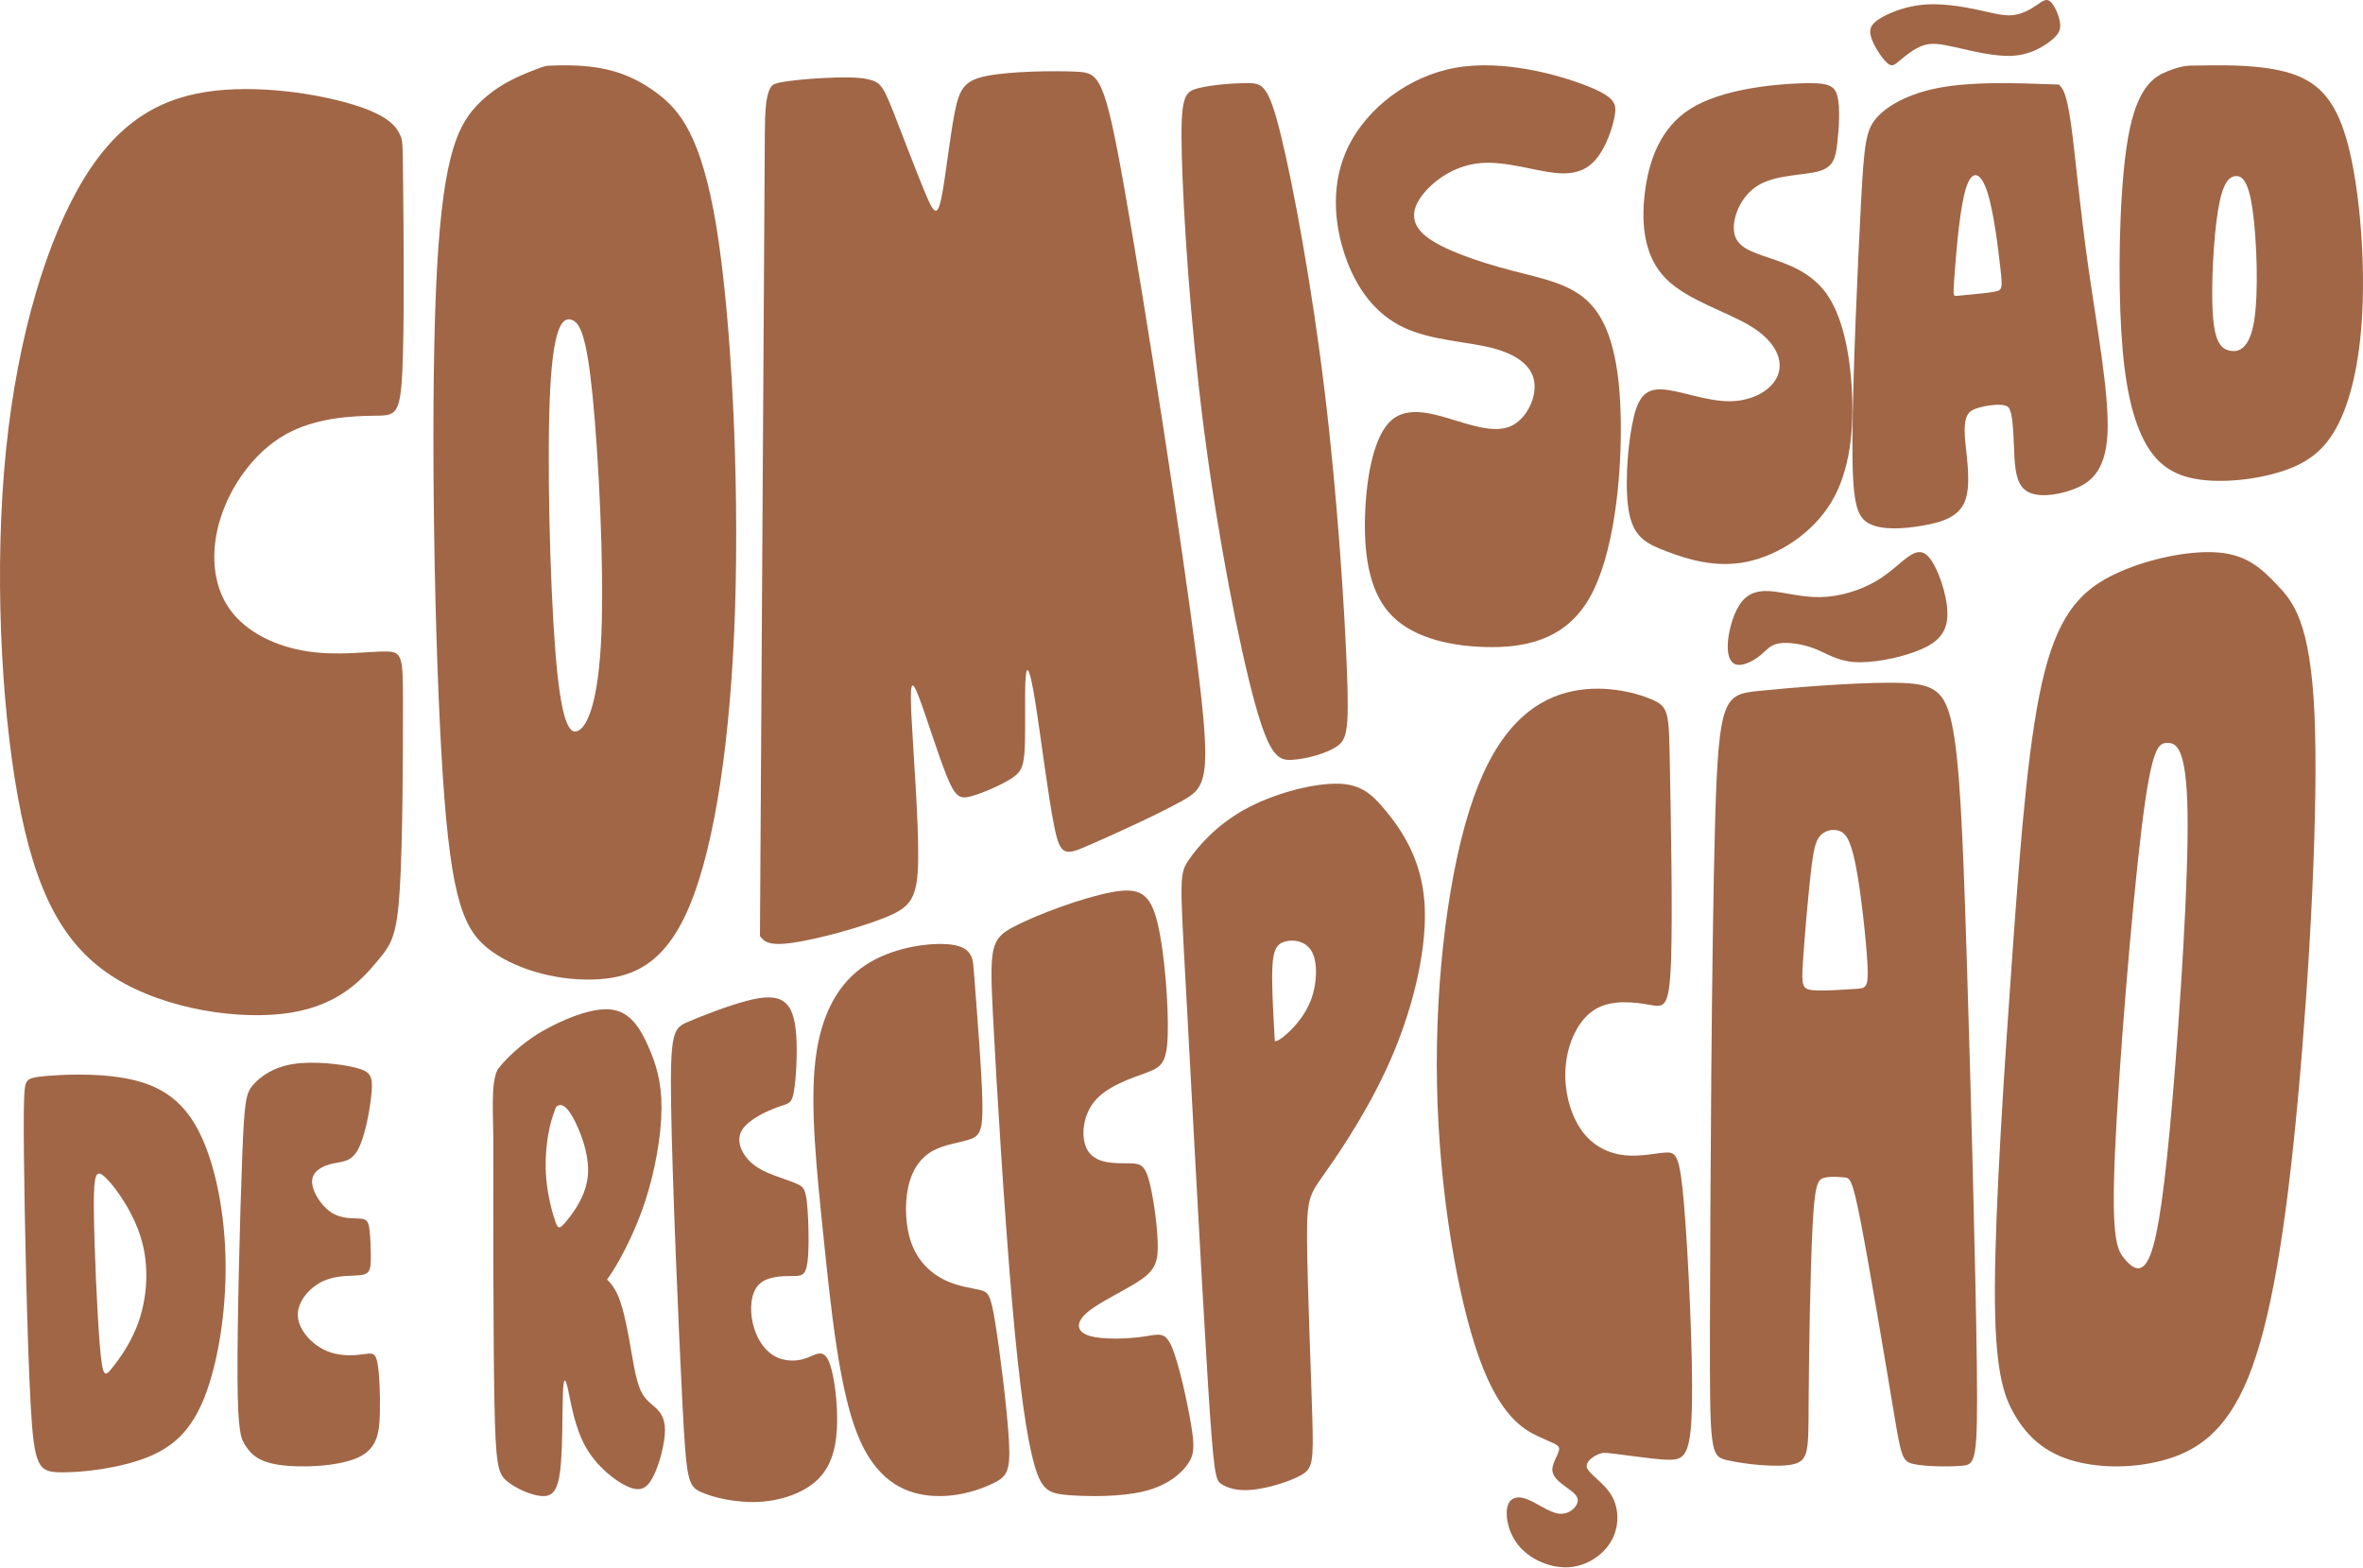
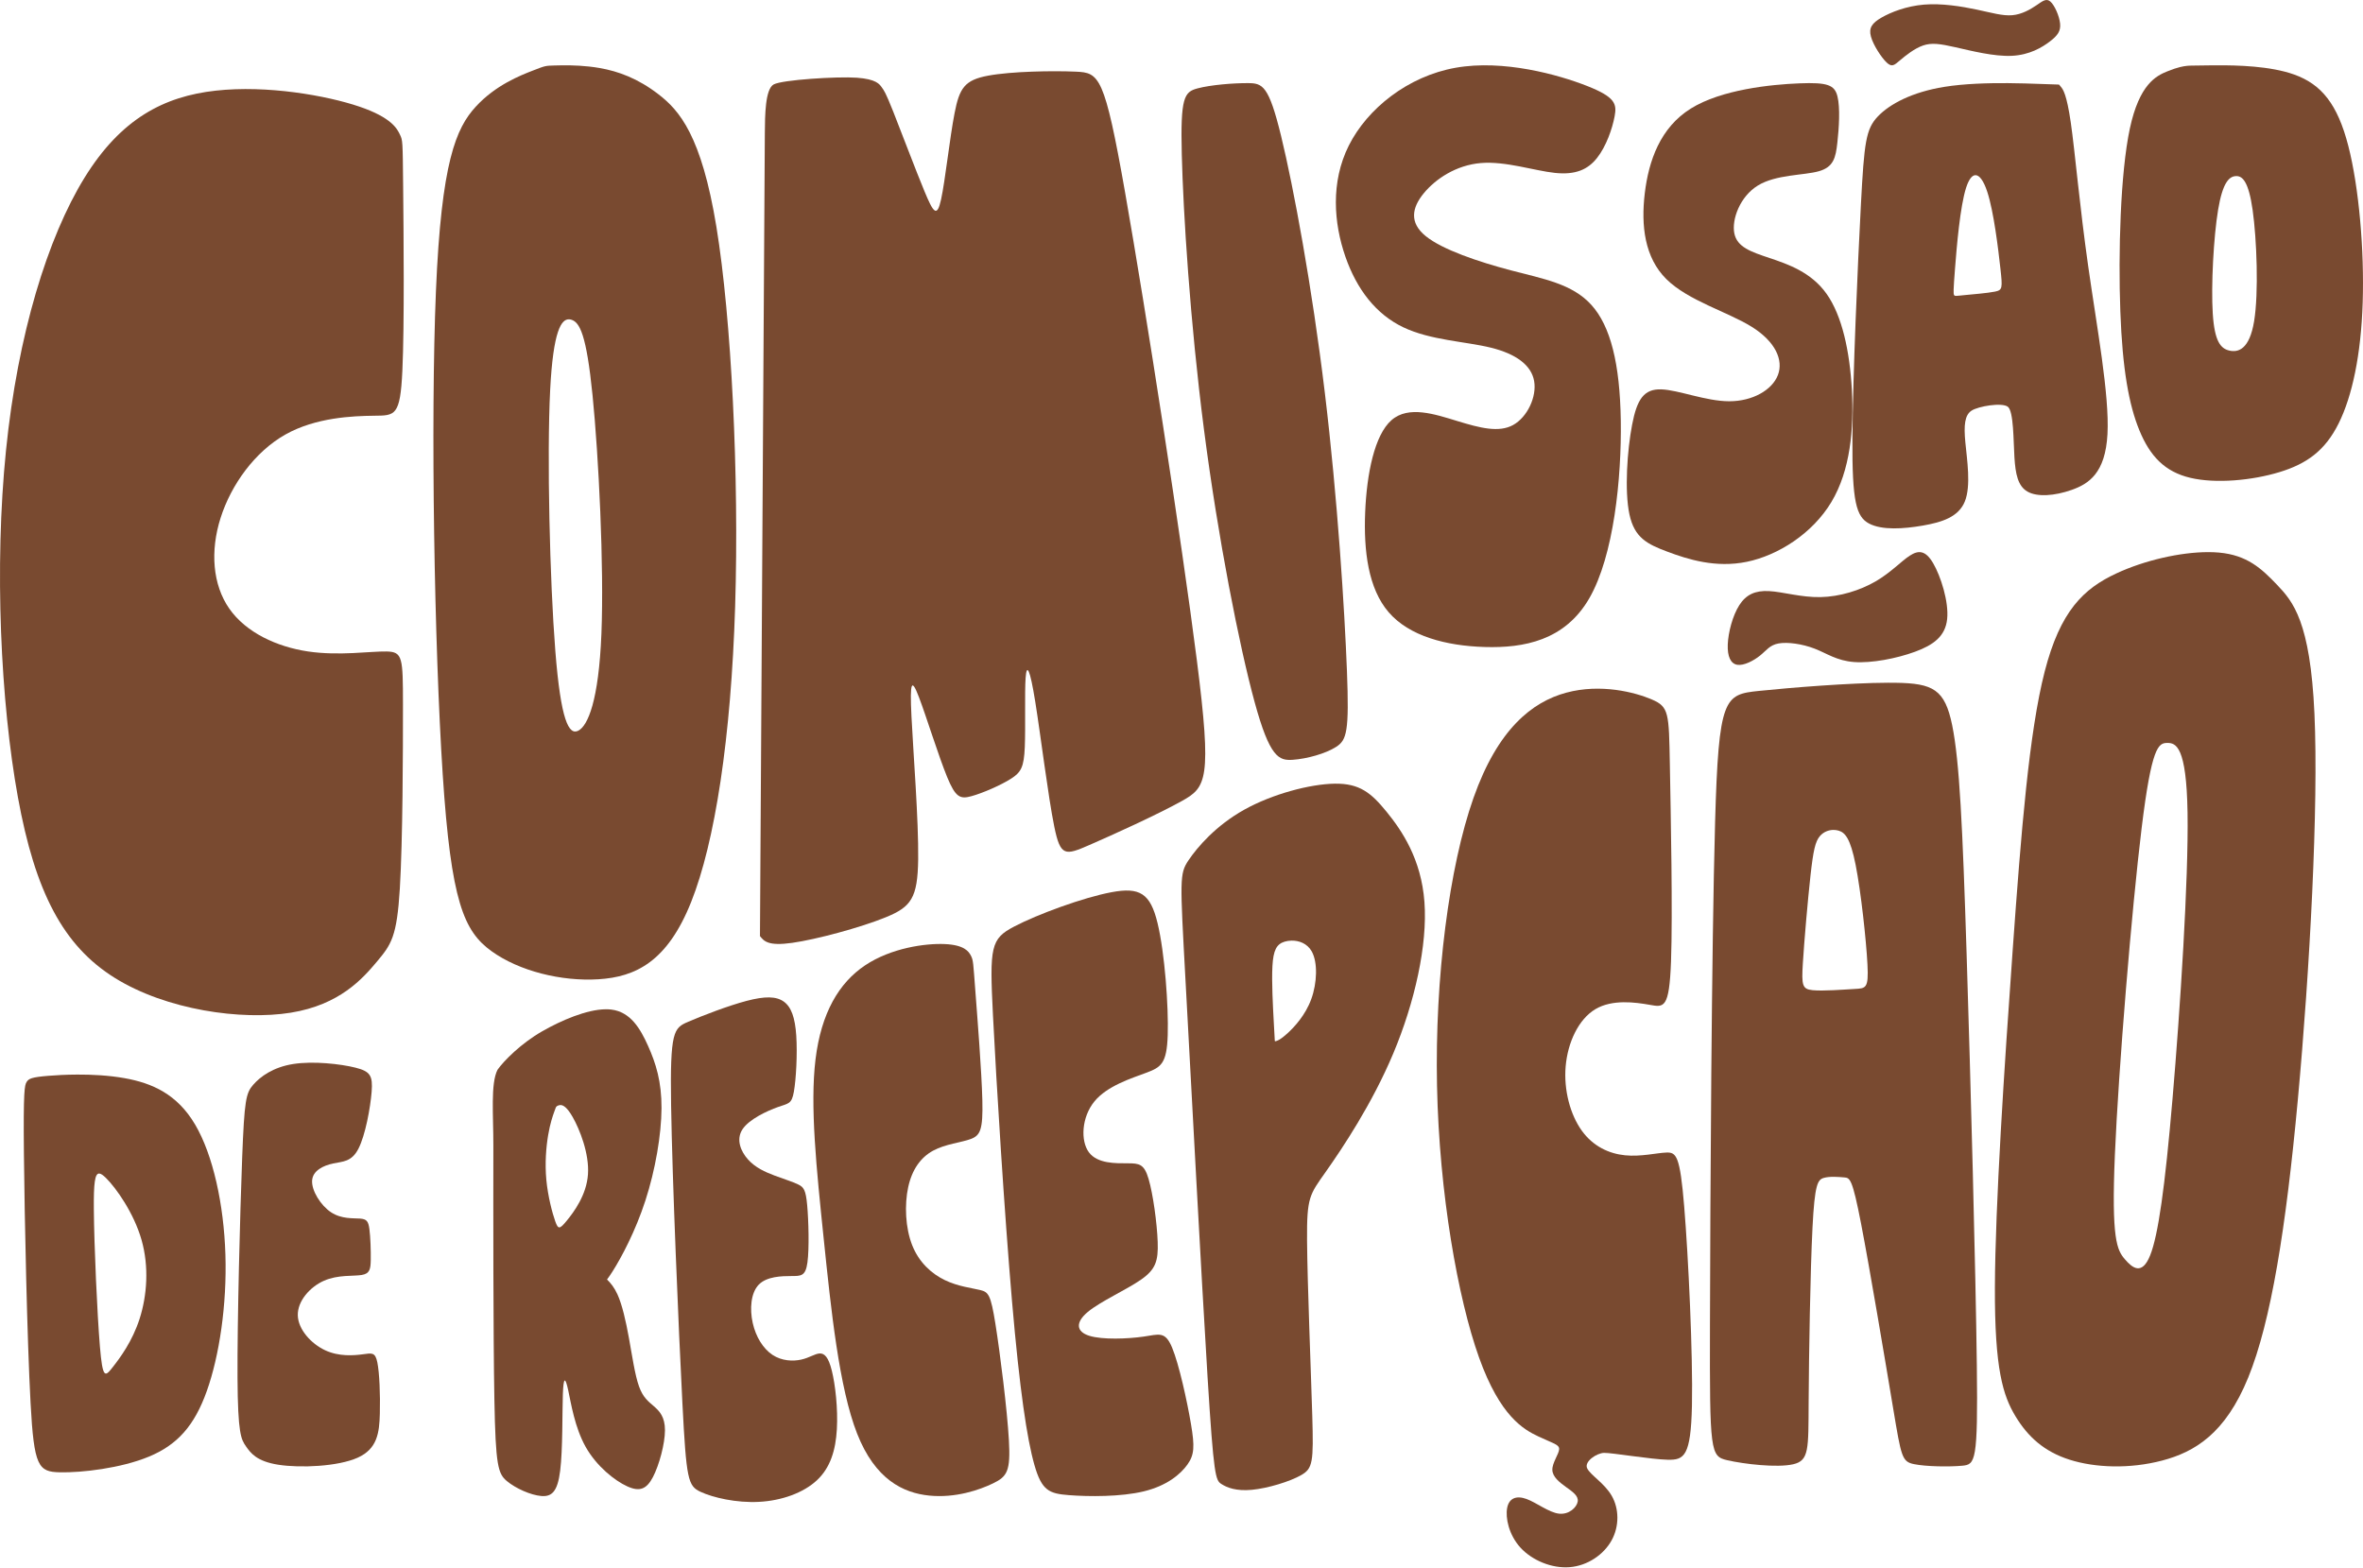
<svg xmlns="http://www.w3.org/2000/svg" width="398" height="264" viewBox="0 0 398 264" fill="none">
-   <path d="M67.902 31.426C67.978 39.201 68.13 54.75 67.771 62.445C67.411 70.141 66.538 69.985 62.98 70.026C59.422 70.067 53.18 70.306 48.058 73.197C42.936 76.087 38.937 81.628 37.156 87.23C35.374 92.832 35.811 98.492 38.623 102.522C41.436 106.551 46.623 108.949 51.876 109.73C57.128 110.511 62.447 109.674 65.132 109.735C67.816 109.795 67.867 110.751 67.872 118.691C67.877 126.631 67.836 141.555 67.344 149.669C66.851 157.782 65.907 159.087 63.502 161.954C61.096 164.822 57.228 169.251 48.961 170.579C40.694 171.907 28.027 170.133 19.332 164.716C10.638 159.3 5.918 150.239 3.014 134.276C0.111 118.314 -0.975 95.451 1.009 75.867C2.993 56.283 8.048 39.981 14.215 29.969C20.382 19.956 27.66 16.234 36.324 15.27C44.989 14.305 55.038 16.097 60.519 17.954C66 19.811 66.913 21.732 67.37 22.691C67.826 23.651 67.826 23.651 67.902 31.426Z" fill="#A06646" />
-   <path d="M94.735 11.002C94.193 11.007 93.725 11.021 93.349 11.031C91.845 11.073 91.845 11.071 89.752 11.885C87.659 12.699 83.472 14.329 80.141 17.959C76.811 21.59 74.337 27.22 73.424 49.054C72.51 70.888 73.157 108.92 74.564 130.413C75.97 151.906 78.136 156.856 82.785 160.214C87.434 163.571 94.564 165.338 100.803 164.946C107.041 164.555 112.389 162.007 116.411 151.928C120.433 141.849 123.132 124.241 123.819 102.173C124.507 80.105 123.183 53.579 120.664 38.205C118.145 22.83 114.432 18.608 110.933 15.903C107.434 13.197 104.149 12.011 101.003 11.458C98.644 11.044 96.363 10.987 94.735 11.002ZM95.852 53.786C95.985 53.791 96.115 53.818 96.245 53.858C97.63 54.287 98.771 56.303 99.802 66.575C100.833 76.848 101.755 95.378 101.298 106.727C100.841 118.075 99.004 122.243 97.409 123.072C95.814 123.9 94.46 121.387 93.531 109.61C92.602 97.834 92.099 76.791 92.664 65.69C93.175 55.629 94.564 53.734 95.852 53.786Z" fill="#A06646" />
-   <path d="M128 157.673C128.682 158.53 129.362 159.386 133.423 158.815C137.485 158.243 144.927 156.246 149.197 154.502C153.466 152.758 154.562 151.267 154.649 144.738C154.735 138.208 153.811 126.64 153.517 120.648C153.222 114.655 153.557 114.241 154.771 117.412C155.985 120.584 158.076 127.339 159.514 130.85C160.951 134.361 161.733 134.628 163.626 134.107C165.519 133.587 168.525 132.28 170.261 131.18C171.997 130.081 172.464 129.188 172.606 125.834C172.748 122.479 172.565 116.663 172.744 114.183C172.922 111.702 173.46 112.558 174.363 118.172C175.267 123.787 176.536 134.159 177.572 139.239C178.608 144.318 179.41 144.106 183.482 142.335C187.553 140.563 194.894 137.231 199.042 134.931C203.189 132.63 204.144 131.36 201.59 111.241C199.037 91.122 192.975 52.154 189.503 32.435C186.031 12.716 185.148 12.247 181.223 12.071C177.298 11.896 170.333 12.016 166.408 12.748C162.482 13.479 161.599 14.823 160.777 19.067C159.954 23.31 159.193 30.452 158.508 33.586C157.823 36.72 157.214 35.846 155.702 32.201C154.19 28.556 151.789 22.177 150.461 18.835C149.133 15.493 148.907 15.263 148.519 14.719C148.131 14.174 147.589 13.324 144.306 13.089C141.022 12.855 131.747 13.44 130.313 14.22C128.878 15 128.845 19.471 128.822 22.379" fill="#A06646" />
-   <path d="M210.199 14.001C207.761 13.986 203.936 14.29 201.696 14.888C199.457 15.486 198.806 16.377 199.048 26.028C199.289 35.679 200.424 54.086 202.789 72.384C205.154 90.682 208.748 108.869 211.308 118.233C213.867 127.598 215.391 128.14 217.74 127.979C220.088 127.818 223.262 126.953 225.053 125.8C226.844 124.647 227.254 123.203 226.866 113.029C226.477 102.855 225.289 83.951 223.135 66.104C220.981 48.257 217.86 31.467 215.774 22.906C213.689 14.346 212.638 14.015 210.199 14.001Z" fill="#A06646" />
-   <path d="M267.289 14.469C262.513 12.591 253.23 9.983 245.177 11.411C237.124 12.838 230.303 18.302 227.188 24.501C224.074 30.7 224.667 37.633 226.591 43.193C228.515 48.754 231.77 52.941 236.357 55.13C240.943 57.32 246.86 57.512 251.105 58.56C255.35 59.607 257.922 61.508 258.393 64.175C258.864 66.843 257.237 70.277 254.847 71.59C252.456 72.903 249.302 72.095 245.499 70.933C241.697 69.772 237.246 68.257 234.372 70.769C231.498 73.28 230.202 79.818 229.936 86.279C229.67 92.739 230.433 99.121 233.9 103.133C237.367 107.146 243.535 108.789 250.085 108.982C256.635 109.175 263.567 107.916 267.691 100.764C271.814 93.611 273.13 80.562 272.99 70.888C272.85 61.215 271.252 54.915 268.033 51.356C264.813 47.797 259.971 46.98 254.501 45.543C249.031 44.106 242.932 42.049 240.129 39.767C237.325 37.486 237.817 34.979 239.801 32.559C241.786 30.138 245.262 27.806 249.427 27.462C253.592 27.118 258.444 28.762 261.905 29.124C265.365 29.486 267.435 28.568 268.987 26.608C270.538 24.648 271.573 21.645 271.955 19.57C272.337 17.495 272.066 16.348 267.289 14.469Z" fill="#A06646" />
-   <path d="M303.064 14.039C298.295 14.229 289.935 15.074 284.782 18.286C279.63 21.498 277.687 27.077 277.031 32.549C276.375 38.021 277.005 43.386 280.666 47.015C284.327 50.644 291.017 52.538 295.039 55.044C299.061 57.551 300.416 60.67 299.45 63.18C298.483 65.69 295.196 67.593 291.248 67.588C287.299 67.584 282.688 65.672 279.794 65.584C276.899 65.496 275.723 67.231 274.899 71.525C274.074 75.819 273.602 82.669 274.443 86.627C275.284 90.586 277.437 91.653 280.861 92.934C284.285 94.215 288.98 95.71 294.225 94.628C299.471 93.546 305.268 89.889 308.466 84.552C311.664 79.216 312.263 72.198 311.911 65.687C311.559 59.175 310.257 53.17 307.658 49.503C305.059 45.836 301.163 44.508 298.043 43.46C294.924 42.411 292.582 41.64 292.114 39.31C291.645 36.981 293.053 33.092 296.099 31.235C299.146 29.378 303.83 29.554 306.34 28.845C308.849 28.135 309.185 26.538 309.464 24.046C309.742 21.554 309.962 18.166 309.485 16.24C309.008 14.313 307.832 13.849 303.064 14.039Z" fill="#A06646" />
-   <path d="M338.178 14.003C334.807 13.979 330.818 14.09 327.458 14.634C322.082 15.505 318.316 17.489 316.292 19.607C314.268 21.725 313.987 23.977 313.436 34.396C312.885 44.815 312.063 63.399 312.003 73.957C311.944 84.515 312.646 87.046 314.815 88.19C316.985 89.333 320.621 89.092 323.847 88.531C327.073 87.97 329.888 87.09 330.944 84.45C332.001 81.811 331.301 77.409 331.023 74.505C330.745 71.6 330.919 69.914 332.068 69.167C333.217 68.42 337.18 67.758 338.178 68.511C339.175 69.265 339.116 74.296 339.291 77.052C339.466 79.808 339.858 81.884 341.507 82.814C343.156 83.745 346.061 83.531 348.926 82.521C351.791 81.511 354.617 79.706 354.963 73.105C355.309 66.504 353.173 55.108 351.72 44.884C350.267 34.659 349.496 25.606 348.79 20.695C348.084 15.784 347.444 15.017 347.123 14.632C346.802 14.246 346.801 14.245 346.801 14.245L343.31 14.127C342.001 14.081 340.2 14.017 338.178 14.003ZM332.724 29.506C333.409 29.497 334.118 30.476 334.72 32.319C335.821 35.691 336.566 41.957 336.931 45.249C337.296 48.541 337.282 48.86 336.017 49.118C334.751 49.376 332.234 49.576 330.855 49.712C329.477 49.847 329.24 49.919 329.12 49.687C329.001 49.455 328.999 48.917 329.282 45.252C329.565 41.586 330.134 34.791 331.148 31.631C331.608 30.199 332.156 29.514 332.724 29.506Z" fill="#A06646" />
-   <path d="M373.333 11.001C372.833 11.003 372.373 11.007 371.965 11.012C368.696 11.048 368.694 11.05 368.245 11.105C367.796 11.159 366.898 11.268 365.031 12.022C363.164 12.777 360.33 14.178 358.73 21.651C357.131 29.124 356.767 42.668 357.127 52.441C357.487 62.213 358.57 68.21 360.352 72.523C362.134 76.835 364.612 79.462 368.912 80.483C373.212 81.505 379.335 80.922 383.937 79.521C388.539 78.119 391.622 75.897 393.903 71.311C396.184 66.725 397.663 59.776 397.948 50.982C398.233 42.189 397.325 31.551 395.519 24.552C393.713 17.553 391.008 14.192 386.388 12.547C382.345 11.108 376.837 10.985 373.333 11.001ZM376.662 29.659C377.712 29.653 378.732 30.588 379.41 35.368C380.108 40.303 380.444 49.335 379.66 54.106C378.876 58.877 376.971 59.389 375.502 59.054C374.033 58.719 372.998 57.533 372.697 52.828C372.397 48.122 372.832 39.895 373.602 35.297C374.371 30.698 375.475 29.73 376.56 29.664C376.596 29.662 376.628 29.659 376.662 29.659Z" fill="#A06646" />
-   <path d="M317.775 10.536C316.888 9.697 315.517 7.608 315.12 6.155C314.724 4.701 315.304 3.885 316.9 2.965C318.497 2.044 321.109 1.02 324.074 0.776C327.039 0.533 330.357 1.069 332.926 1.613C335.495 2.156 337.316 2.706 338.936 2.561C340.557 2.417 341.979 1.579 343.002 0.887C344.026 0.195 344.651 -0.35 345.357 0.274C346.063 0.898 346.85 2.689 346.981 3.957C347.111 5.225 346.587 5.97 345.269 6.979C343.95 7.987 341.838 9.26 338.85 9.402C335.863 9.545 332.001 8.556 329.369 7.961C326.737 7.367 325.335 7.167 323.89 7.666C322.444 8.165 320.957 9.362 320.011 10.165C319.066 10.968 318.662 11.376 317.775 10.536Z" fill="#A06646" />
-   <path d="M13.022 181.001C11.109 181.008 9.408 181.107 8.162 181.208C5.313 181.438 4.836 181.684 4.487 182.239C4.139 182.794 3.92 183.658 4.028 194.36C4.135 205.063 4.569 225.603 5.148 236.318C5.727 247.034 6.447 247.924 10.105 247.995C13.762 248.067 20.358 247.319 25.103 245.346C29.849 243.373 32.747 240.174 34.842 234.278C36.937 228.382 38.231 219.789 37.966 211.325C37.701 202.861 35.876 194.527 32.865 189.42C29.854 184.312 25.655 182.432 20.943 181.598C18.293 181.129 15.482 180.99 13.022 181.001ZM16.71 197.669C17 197.679 17.374 197.95 17.851 198.42C19.546 200.093 22.536 204.293 23.837 208.84C25.138 213.386 24.752 218.28 23.518 222.119C22.284 225.958 20.2 228.743 18.95 230.331C17.701 231.918 17.288 232.31 16.827 226.798C16.367 221.287 15.859 209.873 15.806 203.738C15.768 199.328 15.967 197.645 16.71 197.669Z" fill="#A06646" />
-   <path d="M42.639 182.726C41.428 184.118 41.16 185.319 40.792 194.932C40.424 204.545 39.955 222.569 40.004 232.043C40.052 241.518 40.617 242.442 41.416 243.603C42.216 244.764 43.25 246.162 46.928 246.727C50.605 247.291 56.926 247.024 60.247 245.53C63.568 244.036 63.891 241.315 63.977 238.111C64.062 234.907 63.911 231.22 63.553 229.471C63.196 227.723 62.63 227.915 61.107 228.117C59.584 228.319 57.102 228.53 54.759 227.435C52.416 226.341 50.212 223.939 50.158 221.545C50.104 219.152 52.203 216.769 54.562 215.728C56.921 214.686 59.539 214.986 60.913 214.759C62.286 214.532 62.418 213.777 62.446 212.236C62.474 210.695 62.398 208.368 62.219 207.029C62.041 205.689 61.758 205.338 60.628 205.255C59.498 205.172 57.521 205.359 55.76 204.197C54 203.034 52.456 200.52 52.569 198.844C52.683 197.168 54.453 196.333 56.083 195.979C57.713 195.625 59.201 195.752 60.368 193.493C61.535 191.235 62.382 186.59 62.595 183.898C62.807 181.205 62.383 180.464 59.872 179.835C57.36 179.205 52.759 178.689 49.381 179.221C46.004 179.754 43.85 181.335 42.639 182.726Z" fill="#A06646" />
-   <path d="M102.003 170.001C98.82 170.036 94.55 171.865 91.333 173.704C87.783 175.732 84.859 178.674 83.796 180.194C82.608 182.532 83.104 187.774 83.096 192.973C83.081 203.709 83.067 224.629 83.269 235.76C83.471 246.891 83.888 248.231 85.37 249.468C86.851 250.705 89.396 251.839 91.16 251.985C92.924 252.13 93.909 251.288 94.351 247.723C94.794 244.158 94.694 237.871 94.802 234.828C94.911 231.786 95.227 231.989 95.699 234.154C96.171 236.319 96.801 240.445 98.644 243.717C100.487 246.988 103.543 249.405 105.651 250.363C107.76 251.32 108.92 250.821 109.978 248.789C111.036 246.757 111.992 243.19 112 240.921C112.008 238.652 111.068 237.68 110.143 236.875C109.218 236.069 108.307 235.43 107.621 233.502C106.934 231.573 106.472 228.355 105.937 225.406C105.402 222.456 104.793 219.774 103.994 218.019C103.474 216.876 102.872 216.129 102.242 215.516C102.518 215.154 102.817 214.719 103.155 214.187C104.7 211.751 107.027 207.378 108.701 202.229C110.375 197.08 111.395 191.154 111.418 186.66C111.441 182.166 110.467 179.105 109.155 176.174C107.843 173.243 106.193 170.441 102.953 170.049C102.649 170.012 102.333 169.997 102.003 170.001ZM94.406 186.134C94.832 186.137 95.481 186.452 96.441 188.129C97.623 190.192 99.276 194.316 99.032 197.809C98.788 201.302 96.647 204.166 95.455 205.618C94.263 207.07 94.019 207.111 93.523 205.723C93.027 204.334 92.281 201.513 92.02 198.733C91.76 195.953 91.984 193.215 92.322 191.214C92.659 189.213 93.109 187.948 93.334 187.315C93.559 186.682 93.558 186.682 93.604 186.579C93.65 186.477 93.744 186.272 94.147 186.169C94.222 186.149 94.308 186.133 94.406 186.134Z" fill="#A06646" />
-   <path d="M137.592 249.336C135.315 251.465 131.639 252.773 127.834 252.972C124.03 253.172 120.095 252.261 117.987 251.279C115.879 250.297 115.599 249.243 114.938 236.364C114.277 223.485 113.235 198.782 113.034 186.198C112.834 173.614 113.474 173.152 115.933 172.098C118.391 171.044 122.666 169.398 125.753 168.586C128.839 167.775 130.735 167.798 132.003 168.703C133.271 169.608 133.912 171.392 134.115 174.444C134.318 177.495 134.084 181.813 133.711 183.898C133.338 185.983 132.825 185.835 131.032 186.468C129.24 187.101 126.169 188.516 125.051 190.227C123.932 191.939 124.766 193.946 125.997 195.311C127.227 196.677 128.854 197.403 130.425 197.997C131.996 198.591 133.511 199.053 134.441 199.509C135.371 199.965 135.717 200.414 135.953 202.998C136.189 205.583 136.316 210.303 135.998 212.64C135.681 214.976 134.919 214.93 133.287 214.935C131.655 214.939 129.154 214.995 127.803 216.38C126.453 217.766 126.254 220.48 126.779 222.833C127.303 225.187 128.548 227.179 130.109 228.212C131.67 229.245 133.546 229.319 134.941 229.011C136.336 228.703 137.251 228.014 138.05 227.976C138.849 227.938 139.53 228.548 140.106 230.878C140.683 233.208 141.155 237.259 140.952 240.758C140.748 244.258 139.869 247.208 137.592 249.336Z" fill="#A06646" />
-   <path d="M163.549 161.008C163.927 161.759 163.92 162.168 164.272 166.829C164.624 171.489 165.336 180.399 165.457 185.338C165.578 190.278 165.108 191.247 163.524 191.848C161.939 192.449 159.238 192.684 157.156 193.819C155.074 194.954 153.614 196.99 152.968 199.959C152.322 202.929 152.491 206.831 153.637 209.735C154.783 212.639 156.904 214.545 159.143 215.624C161.381 216.703 163.738 216.957 165.11 217.295C166.483 217.634 166.872 218.057 167.66 223.007C168.449 227.956 169.638 237.432 169.931 242.619C170.225 247.805 169.623 248.703 167.293 249.841C164.963 250.978 160.904 252.357 156.515 251.915C152.125 251.474 147.406 249.21 144.366 241.481C141.327 233.751 139.969 220.555 138.739 208.678C137.51 196.802 136.409 186.246 137.359 178.431C138.31 170.616 141.312 165.543 145.702 162.606C150.092 159.669 155.869 158.869 159.139 159.017C162.409 159.164 163.172 160.257 163.549 161.008Z" fill="#A06646" />
-   <path d="M170.801 156.074C166.852 158.146 166.665 159.457 167.243 170.97C167.821 182.483 169.163 204.196 170.453 219.173C171.743 234.15 172.981 242.388 174.223 246.746C175.465 251.104 176.71 251.583 180.043 251.841C183.376 252.1 188.796 252.139 192.654 251.202C196.512 250.265 198.808 248.351 199.99 246.7C201.171 245.049 201.238 243.659 200.594 239.851C199.949 236.043 198.592 229.817 197.418 226.995C196.243 224.172 195.252 224.755 192.613 225.136C189.974 225.516 185.687 225.693 183.468 224.999C181.249 224.305 181.1 222.738 183.233 220.968C185.366 219.197 189.779 217.224 192.213 215.521C194.647 213.817 195.102 212.382 194.99 209.2C194.879 206.018 194.2 201.09 193.455 198.572C192.711 196.055 191.898 195.95 189.933 195.946C187.968 195.943 184.852 196.041 183.405 194.095C181.957 192.149 182.181 188.158 184.329 185.529C186.477 182.9 190.548 181.635 193.06 180.698C195.572 179.76 196.527 179.151 196.679 174.341C196.832 169.531 196.183 160.519 194.966 155.485C193.748 150.451 191.959 149.396 187.209 150.283C182.459 151.171 174.749 154.002 170.801 156.074Z" fill="#A06646" />
-   <path d="M224.827 132.001C220.669 132.056 214.295 133.743 209.548 136.395C204.802 139.048 201.683 142.666 200.17 144.923C198.657 147.18 198.748 148.074 199.669 165.044C200.59 182.013 202.344 215.057 203.385 231.888C204.425 248.718 204.751 249.333 205.698 249.952C206.646 250.571 208.212 251.194 210.861 250.943C213.509 250.692 217.241 249.568 219.177 248.456C221.114 247.345 221.255 246.246 221.027 238.494C220.8 230.743 220.204 216.342 220.147 208.967C220.091 201.592 220.576 201.246 223.323 197.344C226.07 193.443 231.081 185.986 234.678 177.418C238.275 168.849 240.456 159.169 239.919 151.931C239.382 144.693 236.122 139.898 233.523 136.711C230.925 133.525 228.985 131.947 224.827 132.001ZM217.504 158.437C218.74 158.408 220.161 158.874 220.935 160.254C221.967 162.094 221.849 165.557 220.859 168.282C219.869 171.007 218.006 172.995 216.837 174.062C215.668 175.13 215.194 175.277 214.956 175.351C214.718 175.424 214.718 175.423 214.706 175.165C214.693 174.907 214.666 174.391 214.534 172.006C214.403 169.622 214.167 165.37 214.316 162.722C214.464 160.073 215.001 159.029 216.36 158.615C216.7 158.511 217.092 158.446 217.504 158.437Z" fill="#A06646" />
-   <path d="M278.23 117.823C281.104 119.059 281.094 120.06 281.253 128.764C281.413 137.468 281.743 153.873 281.45 161.924C281.157 169.975 280.24 169.672 277.844 169.249C275.448 168.826 271.573 168.285 268.723 169.975C265.873 171.665 264.049 175.588 263.704 179.612C263.359 183.636 264.493 187.76 266.41 190.433C268.327 193.105 271.027 194.327 273.706 194.597C276.385 194.868 279.044 194.188 280.688 194.134C282.332 194.079 282.96 194.649 283.666 203.178C284.371 211.707 285.154 228.196 284.974 236.751C284.794 245.307 283.65 245.932 280.914 245.879C278.179 245.827 271.398 244.683 270.165 244.72C268.932 244.757 266.801 246.172 267.322 247.31C267.843 248.447 270.244 249.817 271.475 251.972C272.705 254.127 272.767 257.067 271.438 259.468C270.109 261.869 267.388 263.734 264.374 263.973C261.361 264.212 258.053 262.826 256.094 260.686C254.136 258.546 253.528 255.652 253.853 253.984C254.177 252.316 255.435 251.875 257.11 252.487C258.785 253.098 260.876 254.761 262.576 254.958C264.276 255.155 265.584 253.887 265.734 252.917C265.884 251.948 264.873 251.275 263.776 250.482C262.678 249.689 261.492 248.775 261.462 247.585C261.432 246.396 262.559 244.933 262.606 244.119C262.654 243.305 261.621 243.14 259.126 241.964C256.631 240.789 252.674 238.603 249.118 228.668C245.562 218.734 242.409 201.052 242.037 182.877C241.666 164.703 244.078 146.037 248.174 134.417C252.271 122.796 258.052 118.221 263.823 116.669C269.595 115.117 275.356 116.587 278.23 117.823Z" fill="#A06646" />
-   <path d="M318.01 115C311.571 115.024 301.781 115.807 296.289 116.374C290.431 116.979 289.465 117.337 288.871 138.564C288.277 159.791 288.058 201.883 288.008 223.262C287.957 244.64 288.077 245.302 290.916 245.956C293.755 246.61 299.31 247.259 302.017 246.642C304.723 246.024 304.583 244.138 304.628 236.179C304.674 228.221 304.904 214.189 305.277 206.809C305.649 199.43 306.162 198.707 307.169 198.409C308.176 198.111 309.675 198.239 310.626 198.322C311.577 198.404 311.98 198.443 313.469 206.156C314.958 213.869 317.536 229.257 318.884 237.341C320.233 245.425 320.352 246.202 322.375 246.618C324.399 247.034 328.324 247.09 330.512 246.884C332.701 246.677 333.155 246.209 332.959 230.07C332.763 213.931 331.916 182.12 331.237 160.687C330.558 139.254 330.043 128.2 328.806 122.16C327.569 116.119 325.607 115.093 319.252 115.006C318.854 115 318.439 114.999 318.01 115ZM308.828 139.792C309.109 139.793 309.388 139.831 309.658 139.909C310.736 140.217 311.647 141.134 312.545 145.681C313.443 150.227 314.329 158.404 314.537 162.465C314.746 166.526 314.278 166.473 312.356 166.581C310.434 166.69 307.061 166.96 305.308 166.786C303.555 166.612 303.423 165.99 303.655 162.244C303.886 158.498 304.48 151.627 304.946 147.432C305.412 143.237 305.75 141.722 306.542 140.812C307.136 140.13 307.986 139.789 308.828 139.792Z" fill="#A06646" />
-   <path d="M291.007 108.556C290.928 110.582 291.5 111.799 292.609 111.976C293.718 112.154 295.363 111.296 296.45 110.42C297.536 109.545 298.063 108.653 299.569 108.381C301.075 108.109 303.559 108.457 305.629 109.255C307.699 110.052 309.355 111.297 312.291 111.513C315.226 111.73 319.442 110.919 322.548 109.781C325.653 108.643 327.651 107.178 327.957 104.279C328.263 101.379 326.878 97.043 325.596 94.859C324.315 92.676 323.135 92.647 321.674 93.589C320.213 94.531 318.472 96.445 315.888 97.94C313.304 99.436 309.877 100.514 306.618 100.576C303.359 100.638 300.267 99.684 297.951 99.562C295.635 99.44 294.094 100.151 292.957 101.924C291.82 103.697 291.087 106.531 291.007 108.556Z" fill="#A06646" />
-   <path d="M371.852 93C367.246 93.015 361.233 94.357 356.425 96.601C350.929 99.166 347.011 102.907 344.386 113.115C341.762 123.322 340.431 139.993 339.004 159.922C337.576 179.85 336.052 203.037 336.001 216.844C335.95 230.65 337.372 235.076 339.46 238.542C341.548 242.007 344.302 244.51 348.589 245.873C352.877 247.235 358.696 247.458 364.185 246.012C369.674 244.566 374.831 241.449 378.668 232.033C382.504 222.617 385.023 206.9 387.029 185.183C389.034 163.467 390.528 135.752 389.823 120.218C389.117 104.684 386.212 101.329 383.551 98.533C380.891 95.738 378.476 93.501 373.733 93.075C373.141 93.022 372.51 92.998 371.852 93ZM365.012 125.14C366.481 125.122 368.27 125.663 368.449 136.895C368.629 148.126 367.202 170.048 365.922 185.036C364.642 200.024 363.508 208.078 362.141 211.474C360.773 214.87 359.17 213.605 357.876 212.088C356.582 210.57 355.598 208.8 356.211 194.462C356.824 180.124 359.035 153.22 360.716 139.478C362.396 125.735 363.544 125.158 365.012 125.14Z" fill="#A06646" />
+   <path d="M67.902 31.426C67.978 39.201 68.13 54.75 67.771 62.445C67.411 70.141 66.538 69.985 62.98 70.026C59.422 70.067 53.18 70.306 48.058 73.197C42.936 76.087 38.937 81.628 37.156 87.23C35.374 92.832 35.811 98.492 38.623 102.522C41.436 106.551 46.623 108.949 51.876 109.73C57.128 110.511 62.447 109.674 65.132 109.735C67.816 109.795 67.867 110.751 67.872 118.691C67.877 126.631 67.836 141.555 67.344 149.669C66.851 157.782 65.907 159.087 63.502 161.954C61.096 164.822 57.228 169.251 48.961 170.579C40.694 171.907 28.027 170.133 19.332 164.716C10.638 159.3 5.918 150.239 3.014 134.276C0.111 118.314 -0.975 95.451 1.009 75.867C2.993 56.283 8.048 39.981 14.215 29.969C20.382 19.956 27.66 16.234 36.324 15.27C44.989 14.305 55.038 16.097 60.519 17.954C66 19.811 66.913 21.732 67.37 22.691C67.826 23.651 67.826 23.651 67.902 31.426Z" fill="#794A30" />
+   <path d="M94.735 11.002C94.193 11.007 93.725 11.021 93.349 11.031C91.845 11.073 91.845 11.071 89.752 11.885C87.659 12.699 83.472 14.329 80.141 17.959C76.811 21.59 74.337 27.22 73.424 49.054C72.51 70.888 73.157 108.92 74.564 130.413C75.97 151.906 78.136 156.856 82.785 160.214C87.434 163.571 94.564 165.338 100.803 164.946C107.041 164.555 112.389 162.007 116.411 151.928C120.433 141.849 123.132 124.241 123.819 102.173C124.507 80.105 123.183 53.579 120.664 38.205C118.145 22.83 114.432 18.608 110.933 15.903C107.434 13.197 104.149 12.011 101.003 11.458C98.644 11.044 96.363 10.987 94.735 11.002ZM95.852 53.786C95.985 53.791 96.115 53.818 96.245 53.858C97.63 54.287 98.771 56.303 99.802 66.575C100.833 76.848 101.755 95.378 101.298 106.727C100.841 118.075 99.004 122.243 97.409 123.072C95.814 123.9 94.46 121.387 93.531 109.61C92.602 97.834 92.099 76.791 92.664 65.69C93.175 55.629 94.564 53.734 95.852 53.786Z" fill="#794A30" />
+   <path d="M128 157.673C128.682 158.53 129.362 159.386 133.423 158.815C137.485 158.243 144.927 156.246 149.197 154.502C153.466 152.758 154.562 151.267 154.649 144.738C154.735 138.208 153.811 126.64 153.517 120.648C153.222 114.655 153.557 114.241 154.771 117.412C155.985 120.584 158.076 127.339 159.514 130.85C160.951 134.361 161.733 134.628 163.626 134.107C165.519 133.587 168.525 132.28 170.261 131.18C171.997 130.081 172.464 129.188 172.606 125.834C172.748 122.479 172.565 116.663 172.744 114.183C172.922 111.702 173.46 112.558 174.363 118.172C175.267 123.787 176.536 134.159 177.572 139.239C178.608 144.318 179.41 144.106 183.482 142.335C187.553 140.563 194.894 137.231 199.042 134.931C203.189 132.63 204.144 131.36 201.59 111.241C199.037 91.122 192.975 52.154 189.503 32.435C186.031 12.716 185.148 12.247 181.223 12.071C177.298 11.896 170.333 12.016 166.408 12.748C162.482 13.479 161.599 14.823 160.777 19.067C159.954 23.31 159.193 30.452 158.508 33.586C157.823 36.72 157.214 35.846 155.702 32.201C154.19 28.556 151.789 22.177 150.461 18.835C149.133 15.493 148.907 15.263 148.519 14.719C148.131 14.174 147.589 13.324 144.306 13.089C141.022 12.855 131.747 13.44 130.313 14.22C128.878 15 128.845 19.471 128.822 22.379" fill="#794A30" />
+   <path d="M210.199 14.001C207.761 13.986 203.936 14.29 201.696 14.888C199.457 15.486 198.806 16.377 199.048 26.028C199.289 35.679 200.424 54.086 202.789 72.384C205.154 90.682 208.748 108.869 211.308 118.233C213.867 127.598 215.391 128.14 217.74 127.979C220.088 127.818 223.262 126.953 225.053 125.8C226.844 124.647 227.254 123.203 226.866 113.029C226.477 102.855 225.289 83.951 223.135 66.104C220.981 48.257 217.86 31.467 215.774 22.906C213.689 14.346 212.638 14.015 210.199 14.001Z" fill="#794A30" />
+   <path d="M267.289 14.469C262.513 12.591 253.23 9.983 245.177 11.411C237.124 12.838 230.303 18.302 227.188 24.501C224.074 30.7 224.667 37.633 226.591 43.193C228.515 48.754 231.77 52.941 236.357 55.13C240.943 57.32 246.86 57.512 251.105 58.56C255.35 59.607 257.922 61.508 258.393 64.175C258.864 66.843 257.237 70.277 254.847 71.59C252.456 72.903 249.302 72.095 245.499 70.933C241.697 69.772 237.246 68.257 234.372 70.769C231.498 73.28 230.202 79.818 229.936 86.279C229.67 92.739 230.433 99.121 233.9 103.133C237.367 107.146 243.535 108.789 250.085 108.982C256.635 109.175 263.567 107.916 267.691 100.764C271.814 93.611 273.13 80.562 272.99 70.888C272.85 61.215 271.252 54.915 268.033 51.356C264.813 47.797 259.971 46.98 254.501 45.543C249.031 44.106 242.932 42.049 240.129 39.767C237.325 37.486 237.817 34.979 239.801 32.559C241.786 30.138 245.262 27.806 249.427 27.462C253.592 27.118 258.444 28.762 261.905 29.124C265.365 29.486 267.435 28.568 268.987 26.608C270.538 24.648 271.573 21.645 271.955 19.57C272.337 17.495 272.066 16.348 267.289 14.469Z" fill="#794A30" />
+   <path d="M303.064 14.039C298.295 14.229 289.935 15.074 284.782 18.286C279.63 21.498 277.687 27.077 277.031 32.549C276.375 38.021 277.005 43.386 280.666 47.015C284.327 50.644 291.017 52.538 295.039 55.044C299.061 57.551 300.416 60.67 299.45 63.18C298.483 65.69 295.196 67.593 291.248 67.588C287.299 67.584 282.688 65.672 279.794 65.584C276.899 65.496 275.723 67.231 274.899 71.525C274.074 75.819 273.602 82.669 274.443 86.627C275.284 90.586 277.437 91.653 280.861 92.934C284.285 94.215 288.98 95.71 294.225 94.628C299.471 93.546 305.268 89.889 308.466 84.552C311.664 79.216 312.263 72.198 311.911 65.687C311.559 59.175 310.257 53.17 307.658 49.503C305.059 45.836 301.163 44.508 298.043 43.46C294.924 42.411 292.582 41.64 292.114 39.31C291.645 36.981 293.053 33.092 296.099 31.235C299.146 29.378 303.83 29.554 306.34 28.845C308.849 28.135 309.185 26.538 309.464 24.046C309.742 21.554 309.962 18.166 309.485 16.24C309.008 14.313 307.832 13.849 303.064 14.039Z" fill="#794A30" />
+   <path d="M338.178 14.003C334.807 13.979 330.818 14.09 327.458 14.634C322.082 15.505 318.316 17.489 316.292 19.607C314.268 21.725 313.987 23.977 313.436 34.396C312.885 44.815 312.063 63.399 312.003 73.957C311.944 84.515 312.646 87.046 314.815 88.19C316.985 89.333 320.621 89.092 323.847 88.531C327.073 87.97 329.888 87.09 330.944 84.45C332.001 81.811 331.301 77.409 331.023 74.505C330.745 71.6 330.919 69.914 332.068 69.167C333.217 68.42 337.18 67.758 338.178 68.511C339.175 69.265 339.116 74.296 339.291 77.052C339.466 79.808 339.858 81.884 341.507 82.814C343.156 83.745 346.061 83.531 348.926 82.521C351.791 81.511 354.617 79.706 354.963 73.105C355.309 66.504 353.173 55.108 351.72 44.884C350.267 34.659 349.496 25.606 348.79 20.695C348.084 15.784 347.444 15.017 347.123 14.632C346.802 14.246 346.801 14.245 346.801 14.245L343.31 14.127C342.001 14.081 340.2 14.017 338.178 14.003ZM332.724 29.506C333.409 29.497 334.118 30.476 334.72 32.319C335.821 35.691 336.566 41.957 336.931 45.249C337.296 48.541 337.282 48.86 336.017 49.118C334.751 49.376 332.234 49.576 330.855 49.712C329.477 49.847 329.24 49.919 329.12 49.687C329.001 49.455 328.999 48.917 329.282 45.252C329.565 41.586 330.134 34.791 331.148 31.631C331.608 30.199 332.156 29.514 332.724 29.506Z" fill="#794A30" />
+   <path d="M373.333 11.001C372.833 11.003 372.373 11.007 371.965 11.012C368.696 11.048 368.694 11.05 368.245 11.105C367.796 11.159 366.898 11.268 365.031 12.022C363.164 12.777 360.33 14.178 358.73 21.651C357.131 29.124 356.767 42.668 357.127 52.441C357.487 62.213 358.57 68.21 360.352 72.523C362.134 76.835 364.612 79.462 368.912 80.483C373.212 81.505 379.335 80.922 383.937 79.521C388.539 78.119 391.622 75.897 393.903 71.311C396.184 66.725 397.663 59.776 397.948 50.982C398.233 42.189 397.325 31.551 395.519 24.552C393.713 17.553 391.008 14.192 386.388 12.547C382.345 11.108 376.837 10.985 373.333 11.001ZM376.662 29.659C377.712 29.653 378.732 30.588 379.41 35.368C380.108 40.303 380.444 49.335 379.66 54.106C378.876 58.877 376.971 59.389 375.502 59.054C374.033 58.719 372.998 57.533 372.697 52.828C372.397 48.122 372.832 39.895 373.602 35.297C374.371 30.698 375.475 29.73 376.56 29.664C376.596 29.662 376.628 29.659 376.662 29.659Z" fill="#794A30" />
+   <path d="M317.775 10.536C316.888 9.697 315.517 7.608 315.12 6.155C314.724 4.701 315.304 3.885 316.9 2.965C318.497 2.044 321.109 1.02 324.074 0.776C327.039 0.533 330.357 1.069 332.926 1.613C335.495 2.156 337.316 2.706 338.936 2.561C340.557 2.417 341.979 1.579 343.002 0.887C344.026 0.195 344.651 -0.35 345.357 0.274C346.063 0.898 346.85 2.689 346.981 3.957C347.111 5.225 346.587 5.97 345.269 6.979C343.95 7.987 341.838 9.26 338.85 9.402C335.863 9.545 332.001 8.556 329.369 7.961C326.737 7.367 325.335 7.167 323.89 7.666C322.444 8.165 320.957 9.362 320.011 10.165C319.066 10.968 318.662 11.376 317.775 10.536Z" fill="#794A30" />
+   <path d="M13.022 181.001C11.109 181.008 9.408 181.107 8.162 181.208C5.313 181.438 4.836 181.684 4.487 182.239C4.139 182.794 3.92 183.658 4.028 194.36C4.135 205.063 4.569 225.603 5.148 236.318C5.727 247.034 6.447 247.924 10.105 247.995C13.762 248.067 20.358 247.319 25.103 245.346C29.849 243.373 32.747 240.174 34.842 234.278C36.937 228.382 38.231 219.789 37.966 211.325C37.701 202.861 35.876 194.527 32.865 189.42C29.854 184.312 25.655 182.432 20.943 181.598C18.293 181.129 15.482 180.99 13.022 181.001ZM16.71 197.669C17 197.679 17.374 197.95 17.851 198.42C19.546 200.093 22.536 204.293 23.837 208.84C25.138 213.386 24.752 218.28 23.518 222.119C22.284 225.958 20.2 228.743 18.95 230.331C17.701 231.918 17.288 232.31 16.827 226.798C16.367 221.287 15.859 209.873 15.806 203.738C15.768 199.328 15.967 197.645 16.71 197.669Z" fill="#794A30" />
+   <path d="M42.639 182.726C41.428 184.118 41.16 185.319 40.792 194.932C40.424 204.545 39.955 222.569 40.004 232.043C40.052 241.518 40.617 242.442 41.416 243.603C42.216 244.764 43.25 246.162 46.928 246.727C50.605 247.291 56.926 247.024 60.247 245.53C63.568 244.036 63.891 241.315 63.977 238.111C64.062 234.907 63.911 231.22 63.553 229.471C63.196 227.723 62.63 227.915 61.107 228.117C59.584 228.319 57.102 228.53 54.759 227.435C52.416 226.341 50.212 223.939 50.158 221.545C50.104 219.152 52.203 216.769 54.562 215.728C56.921 214.686 59.539 214.986 60.913 214.759C62.286 214.532 62.418 213.777 62.446 212.236C62.474 210.695 62.398 208.368 62.219 207.029C62.041 205.689 61.758 205.338 60.628 205.255C59.498 205.172 57.521 205.359 55.76 204.197C54 203.034 52.456 200.52 52.569 198.844C52.683 197.168 54.453 196.333 56.083 195.979C57.713 195.625 59.201 195.752 60.368 193.493C61.535 191.235 62.382 186.59 62.595 183.898C62.807 181.205 62.383 180.464 59.872 179.835C57.36 179.205 52.759 178.689 49.381 179.221C46.004 179.754 43.85 181.335 42.639 182.726Z" fill="#794A30" />
+   <path d="M102.003 170.001C98.82 170.036 94.55 171.865 91.333 173.704C87.783 175.732 84.859 178.674 83.796 180.194C82.608 182.532 83.104 187.774 83.096 192.973C83.081 203.709 83.067 224.629 83.269 235.76C83.471 246.891 83.888 248.231 85.37 249.468C86.851 250.705 89.396 251.839 91.16 251.985C92.924 252.13 93.909 251.288 94.351 247.723C94.794 244.158 94.694 237.871 94.802 234.828C94.911 231.786 95.227 231.989 95.699 234.154C96.171 236.319 96.801 240.445 98.644 243.717C100.487 246.988 103.543 249.405 105.651 250.363C107.76 251.32 108.92 250.821 109.978 248.789C111.036 246.757 111.992 243.19 112 240.921C112.008 238.652 111.068 237.68 110.143 236.875C109.218 236.069 108.307 235.43 107.621 233.502C106.934 231.573 106.472 228.355 105.937 225.406C105.402 222.456 104.793 219.774 103.994 218.019C103.474 216.876 102.872 216.129 102.242 215.516C102.518 215.154 102.817 214.719 103.155 214.187C104.7 211.751 107.027 207.378 108.701 202.229C110.375 197.08 111.395 191.154 111.418 186.66C111.441 182.166 110.467 179.105 109.155 176.174C107.843 173.243 106.193 170.441 102.953 170.049C102.649 170.012 102.333 169.997 102.003 170.001ZM94.406 186.134C94.832 186.137 95.481 186.452 96.441 188.129C97.623 190.192 99.276 194.316 99.032 197.809C98.788 201.302 96.647 204.166 95.455 205.618C94.263 207.07 94.019 207.111 93.523 205.723C93.027 204.334 92.281 201.513 92.02 198.733C91.76 195.953 91.984 193.215 92.322 191.214C92.659 189.213 93.109 187.948 93.334 187.315C93.559 186.682 93.558 186.682 93.604 186.579C93.65 186.477 93.744 186.272 94.147 186.169C94.222 186.149 94.308 186.133 94.406 186.134Z" fill="#794A30" />
+   <path d="M137.592 249.336C135.315 251.465 131.639 252.773 127.834 252.972C124.03 253.172 120.095 252.261 117.987 251.279C115.879 250.297 115.599 249.243 114.938 236.364C114.277 223.485 113.235 198.782 113.034 186.198C112.834 173.614 113.474 173.152 115.933 172.098C118.391 171.044 122.666 169.398 125.753 168.586C128.839 167.775 130.735 167.798 132.003 168.703C133.271 169.608 133.912 171.392 134.115 174.444C134.318 177.495 134.084 181.813 133.711 183.898C133.338 185.983 132.825 185.835 131.032 186.468C129.24 187.101 126.169 188.516 125.051 190.227C123.932 191.939 124.766 193.946 125.997 195.311C127.227 196.677 128.854 197.403 130.425 197.997C131.996 198.591 133.511 199.053 134.441 199.509C135.371 199.965 135.717 200.414 135.953 202.998C136.189 205.583 136.316 210.303 135.998 212.64C135.681 214.976 134.919 214.93 133.287 214.935C131.655 214.939 129.154 214.995 127.803 216.38C126.453 217.766 126.254 220.48 126.779 222.833C127.303 225.187 128.548 227.179 130.109 228.212C131.67 229.245 133.546 229.319 134.941 229.011C136.336 228.703 137.251 228.014 138.05 227.976C138.849 227.938 139.53 228.548 140.106 230.878C140.683 233.208 141.155 237.259 140.952 240.758C140.748 244.258 139.869 247.208 137.592 249.336Z" fill="#794A30" />
+   <path d="M163.549 161.008C163.927 161.759 163.92 162.168 164.272 166.829C164.624 171.489 165.336 180.399 165.457 185.338C165.578 190.278 165.108 191.247 163.524 191.848C161.939 192.449 159.238 192.684 157.156 193.819C155.074 194.954 153.614 196.99 152.968 199.959C152.322 202.929 152.491 206.831 153.637 209.735C154.783 212.639 156.904 214.545 159.143 215.624C161.381 216.703 163.738 216.957 165.11 217.295C166.483 217.634 166.872 218.057 167.66 223.007C168.449 227.956 169.638 237.432 169.931 242.619C170.225 247.805 169.623 248.703 167.293 249.841C164.963 250.978 160.904 252.357 156.515 251.915C152.125 251.474 147.406 249.21 144.366 241.481C141.327 233.751 139.969 220.555 138.739 208.678C137.51 196.802 136.409 186.246 137.359 178.431C138.31 170.616 141.312 165.543 145.702 162.606C150.092 159.669 155.869 158.869 159.139 159.017C162.409 159.164 163.172 160.257 163.549 161.008Z" fill="#794A30" />
+   <path d="M170.801 156.074C166.852 158.146 166.665 159.457 167.243 170.97C167.821 182.483 169.163 204.196 170.453 219.173C171.743 234.15 172.981 242.388 174.223 246.746C175.465 251.104 176.71 251.583 180.043 251.841C183.376 252.1 188.796 252.139 192.654 251.202C196.512 250.265 198.808 248.351 199.99 246.7C201.171 245.049 201.238 243.659 200.594 239.851C199.949 236.043 198.592 229.817 197.418 226.995C196.243 224.172 195.252 224.755 192.613 225.136C189.974 225.516 185.687 225.693 183.468 224.999C181.249 224.305 181.1 222.738 183.233 220.968C185.366 219.197 189.779 217.224 192.213 215.521C194.647 213.817 195.102 212.382 194.99 209.2C194.879 206.018 194.2 201.09 193.455 198.572C192.711 196.055 191.898 195.95 189.933 195.946C187.968 195.943 184.852 196.041 183.405 194.095C181.957 192.149 182.181 188.158 184.329 185.529C186.477 182.9 190.548 181.635 193.06 180.698C195.572 179.76 196.527 179.151 196.679 174.341C196.832 169.531 196.183 160.519 194.966 155.485C193.748 150.451 191.959 149.396 187.209 150.283C182.459 151.171 174.749 154.002 170.801 156.074Z" fill="#794A30" />
+   <path d="M224.827 132.001C220.669 132.056 214.295 133.743 209.548 136.395C204.802 139.048 201.683 142.666 200.17 144.923C198.657 147.18 198.748 148.074 199.669 165.044C200.59 182.013 202.344 215.057 203.385 231.888C204.425 248.718 204.751 249.333 205.698 249.952C206.646 250.571 208.212 251.194 210.861 250.943C213.509 250.692 217.241 249.568 219.177 248.456C221.114 247.345 221.255 246.246 221.027 238.494C220.8 230.743 220.204 216.342 220.147 208.967C220.091 201.592 220.576 201.246 223.323 197.344C226.07 193.443 231.081 185.986 234.678 177.418C238.275 168.849 240.456 159.169 239.919 151.931C239.382 144.693 236.122 139.898 233.523 136.711C230.925 133.525 228.985 131.947 224.827 132.001ZM217.504 158.437C218.74 158.408 220.161 158.874 220.935 160.254C221.967 162.094 221.849 165.557 220.859 168.282C219.869 171.007 218.006 172.995 216.837 174.062C215.668 175.13 215.194 175.277 214.956 175.351C214.718 175.424 214.718 175.423 214.706 175.165C214.693 174.907 214.666 174.391 214.534 172.006C214.403 169.622 214.167 165.37 214.316 162.722C214.464 160.073 215.001 159.029 216.36 158.615C216.7 158.511 217.092 158.446 217.504 158.437Z" fill="#794A30" />
+   <path d="M278.23 117.823C281.104 119.059 281.094 120.06 281.253 128.764C281.413 137.468 281.743 153.873 281.45 161.924C281.157 169.975 280.24 169.672 277.844 169.249C275.448 168.826 271.573 168.285 268.723 169.975C265.873 171.665 264.049 175.588 263.704 179.612C263.359 183.636 264.493 187.76 266.41 190.433C268.327 193.105 271.027 194.327 273.706 194.597C276.385 194.868 279.044 194.188 280.688 194.134C282.332 194.079 282.96 194.649 283.666 203.178C284.371 211.707 285.154 228.196 284.974 236.751C284.794 245.307 283.65 245.932 280.914 245.879C278.179 245.827 271.398 244.683 270.165 244.72C268.932 244.757 266.801 246.172 267.322 247.31C267.843 248.447 270.244 249.817 271.475 251.972C272.705 254.127 272.767 257.067 271.438 259.468C270.109 261.869 267.388 263.734 264.374 263.973C261.361 264.212 258.053 262.826 256.094 260.686C254.136 258.546 253.528 255.652 253.853 253.984C254.177 252.316 255.435 251.875 257.11 252.487C258.785 253.098 260.876 254.761 262.576 254.958C264.276 255.155 265.584 253.887 265.734 252.917C265.884 251.948 264.873 251.275 263.776 250.482C262.678 249.689 261.492 248.775 261.462 247.585C261.432 246.396 262.559 244.933 262.606 244.119C262.654 243.305 261.621 243.14 259.126 241.964C256.631 240.789 252.674 238.603 249.118 228.668C245.562 218.734 242.409 201.052 242.037 182.877C241.666 164.703 244.078 146.037 248.174 134.417C252.271 122.796 258.052 118.221 263.823 116.669C269.595 115.117 275.356 116.587 278.23 117.823Z" fill="#794A30" />
+   <path d="M318.01 115C311.571 115.024 301.781 115.807 296.289 116.374C290.431 116.979 289.465 117.337 288.871 138.564C288.277 159.791 288.058 201.883 288.008 223.262C287.957 244.64 288.077 245.302 290.916 245.956C293.755 246.61 299.31 247.259 302.017 246.642C304.723 246.024 304.583 244.138 304.628 236.179C304.674 228.221 304.904 214.189 305.277 206.809C305.649 199.43 306.162 198.707 307.169 198.409C308.176 198.111 309.675 198.239 310.626 198.322C311.577 198.404 311.98 198.443 313.469 206.156C314.958 213.869 317.536 229.257 318.884 237.341C320.233 245.425 320.352 246.202 322.375 246.618C324.399 247.034 328.324 247.09 330.512 246.884C332.701 246.677 333.155 246.209 332.959 230.07C332.763 213.931 331.916 182.12 331.237 160.687C330.558 139.254 330.043 128.2 328.806 122.16C327.569 116.119 325.607 115.093 319.252 115.006C318.854 115 318.439 114.999 318.01 115ZM308.828 139.792C309.109 139.793 309.388 139.831 309.658 139.909C310.736 140.217 311.647 141.134 312.545 145.681C313.443 150.227 314.329 158.404 314.537 162.465C314.746 166.526 314.278 166.473 312.356 166.581C310.434 166.69 307.061 166.96 305.308 166.786C303.555 166.612 303.423 165.99 303.655 162.244C303.886 158.498 304.48 151.627 304.946 147.432C305.412 143.237 305.75 141.722 306.542 140.812C307.136 140.13 307.986 139.789 308.828 139.792Z" fill="#794A30" />
+   <path d="M291.007 108.556C290.928 110.582 291.5 111.799 292.609 111.976C293.718 112.154 295.363 111.296 296.45 110.42C297.536 109.545 298.063 108.653 299.569 108.381C301.075 108.109 303.559 108.457 305.629 109.255C307.699 110.052 309.355 111.297 312.291 111.513C315.226 111.73 319.442 110.919 322.548 109.781C325.653 108.643 327.651 107.178 327.957 104.279C328.263 101.379 326.878 97.043 325.596 94.859C324.315 92.676 323.135 92.647 321.674 93.589C320.213 94.531 318.472 96.445 315.888 97.94C313.304 99.436 309.877 100.514 306.618 100.576C303.359 100.638 300.267 99.684 297.951 99.562C295.635 99.44 294.094 100.151 292.957 101.924C291.82 103.697 291.087 106.531 291.007 108.556Z" fill="#794A30" />
+   <path d="M371.852 93C367.246 93.015 361.233 94.357 356.425 96.601C350.929 99.166 347.011 102.907 344.386 113.115C341.762 123.322 340.431 139.993 339.004 159.922C337.576 179.85 336.052 203.037 336.001 216.844C335.95 230.65 337.372 235.076 339.46 238.542C341.548 242.007 344.302 244.51 348.589 245.873C352.877 247.235 358.696 247.458 364.185 246.012C369.674 244.566 374.831 241.449 378.668 232.033C382.504 222.617 385.023 206.9 387.029 185.183C389.034 163.467 390.528 135.752 389.823 120.218C389.117 104.684 386.212 101.329 383.551 98.533C380.891 95.738 378.476 93.501 373.733 93.075C373.141 93.022 372.51 92.998 371.852 93ZM365.012 125.14C366.481 125.122 368.27 125.663 368.449 136.895C368.629 148.126 367.202 170.048 365.922 185.036C364.642 200.024 363.508 208.078 362.141 211.474C360.773 214.87 359.17 213.605 357.876 212.088C356.582 210.57 355.598 208.8 356.211 194.462C356.824 180.124 359.035 153.22 360.716 139.478C362.396 125.735 363.544 125.158 365.012 125.14Z" fill="#794A30" />
</svg>
